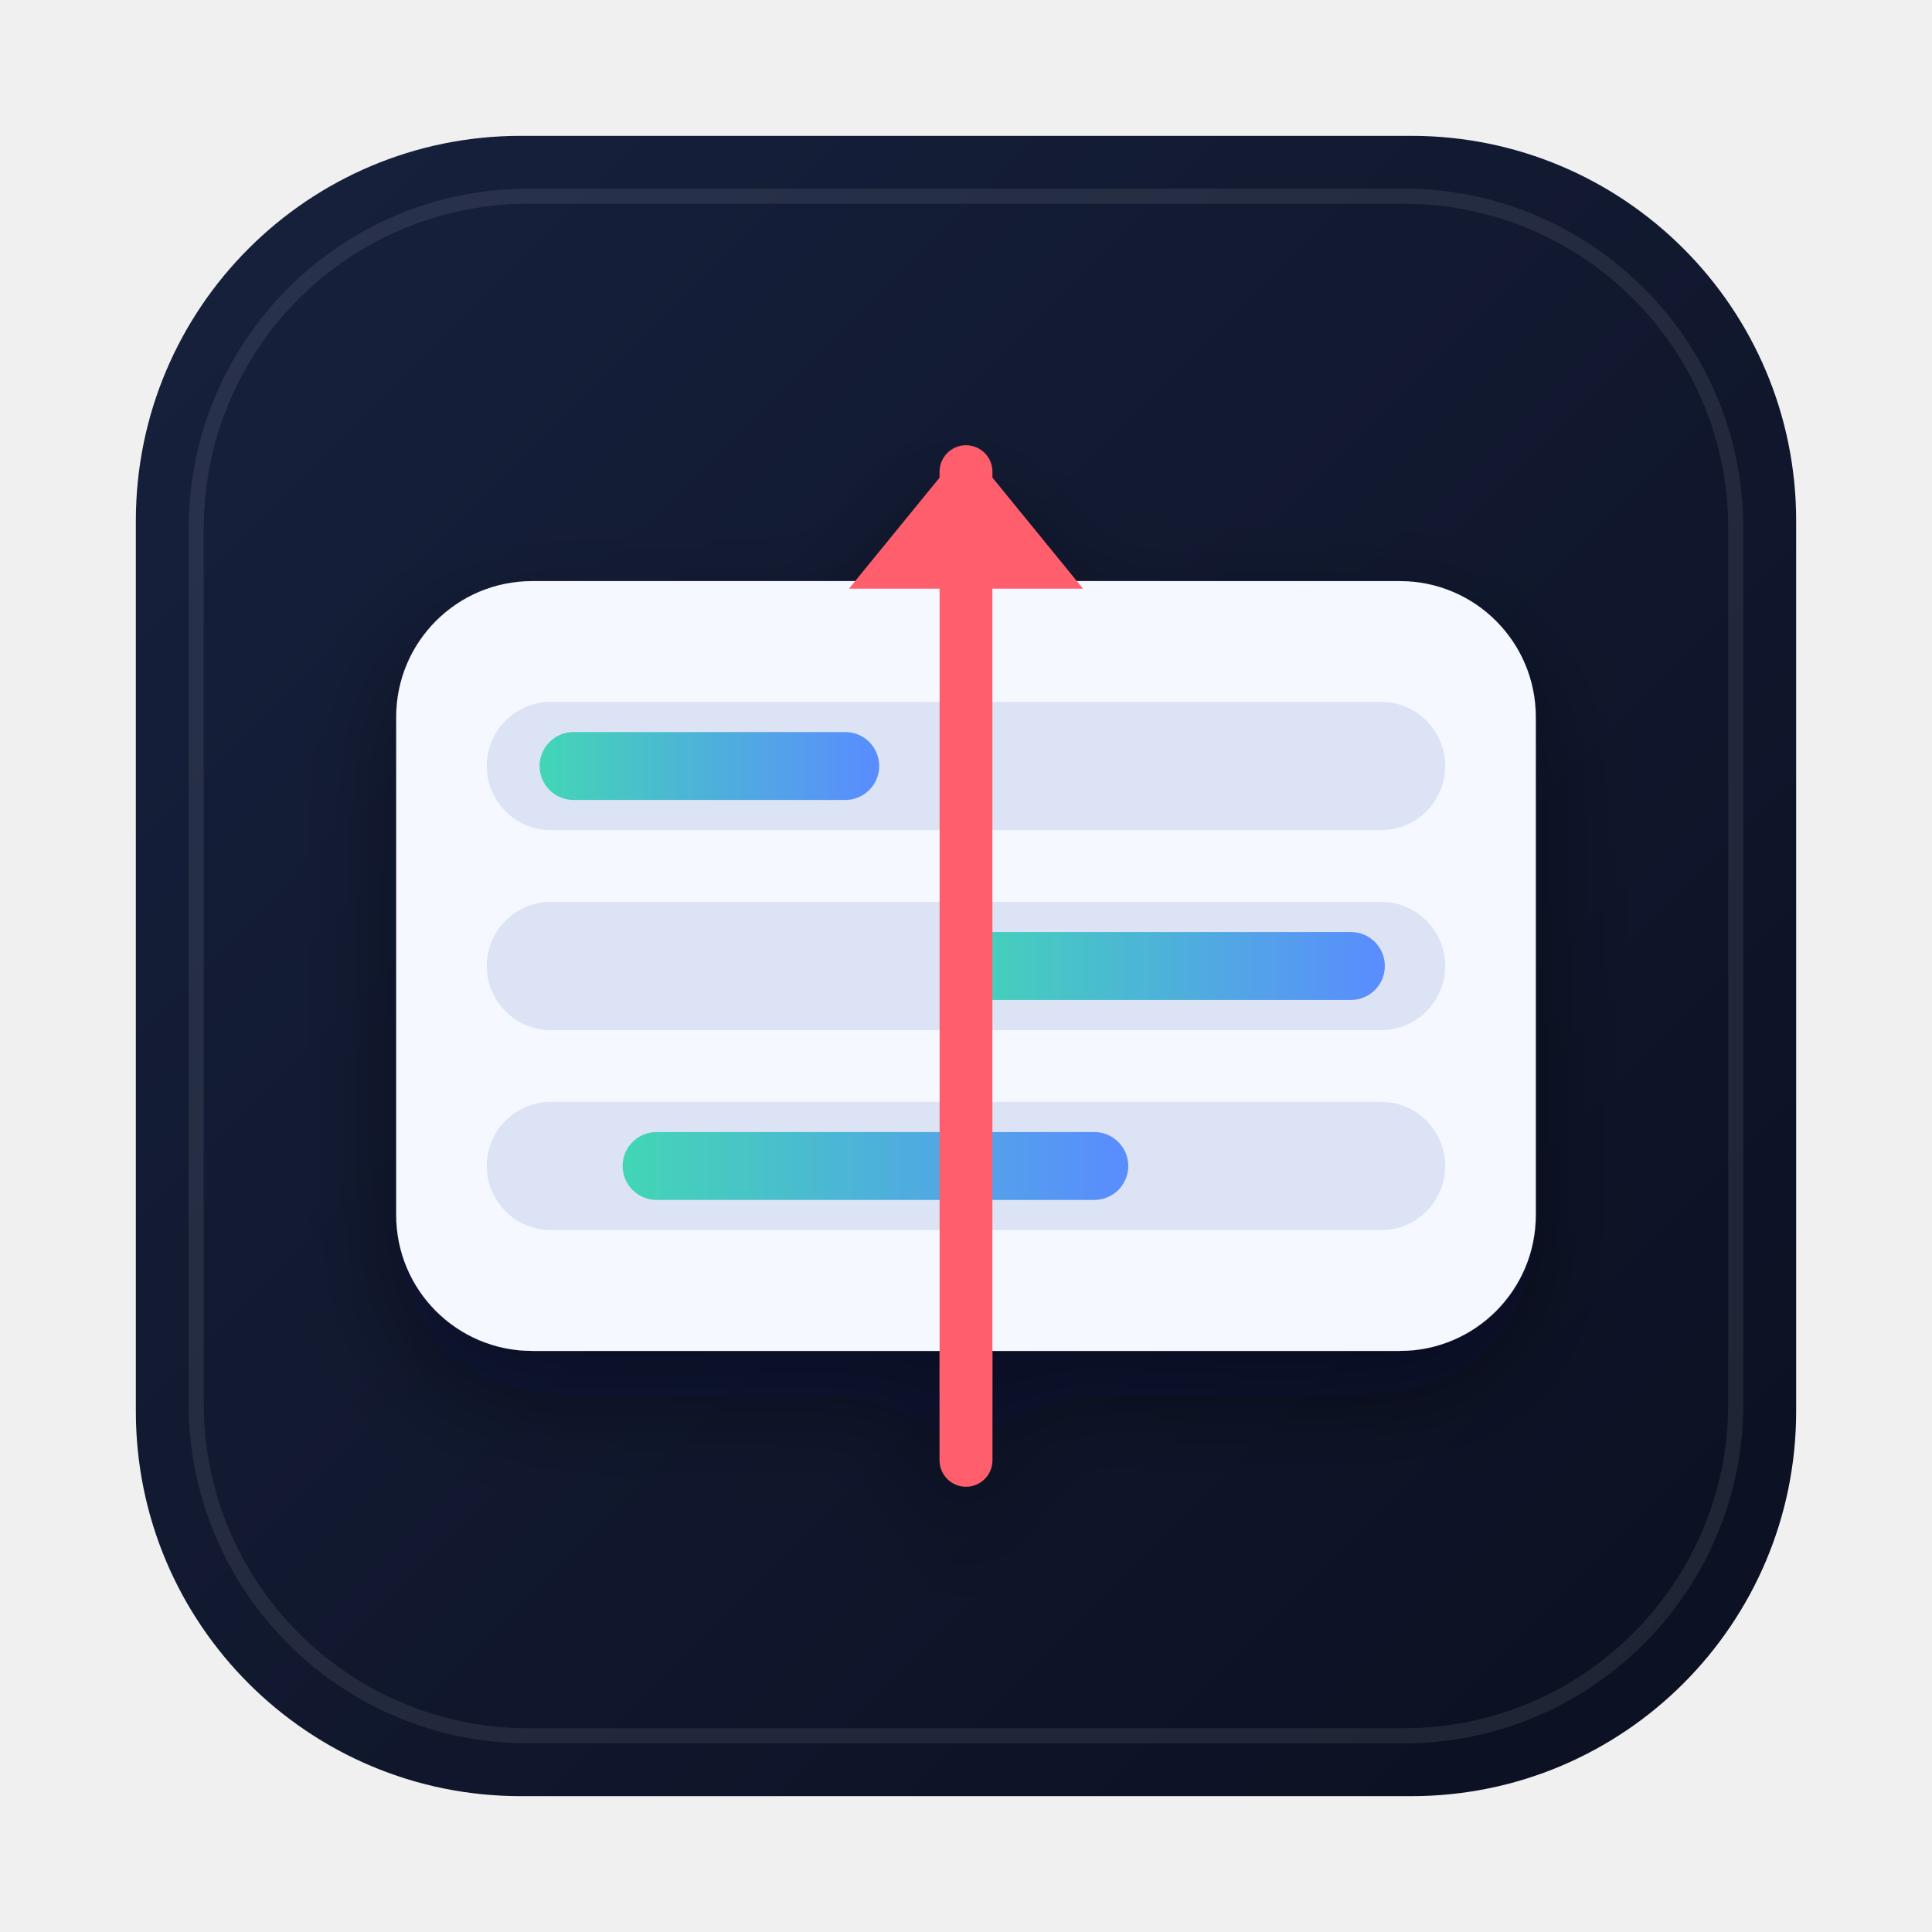
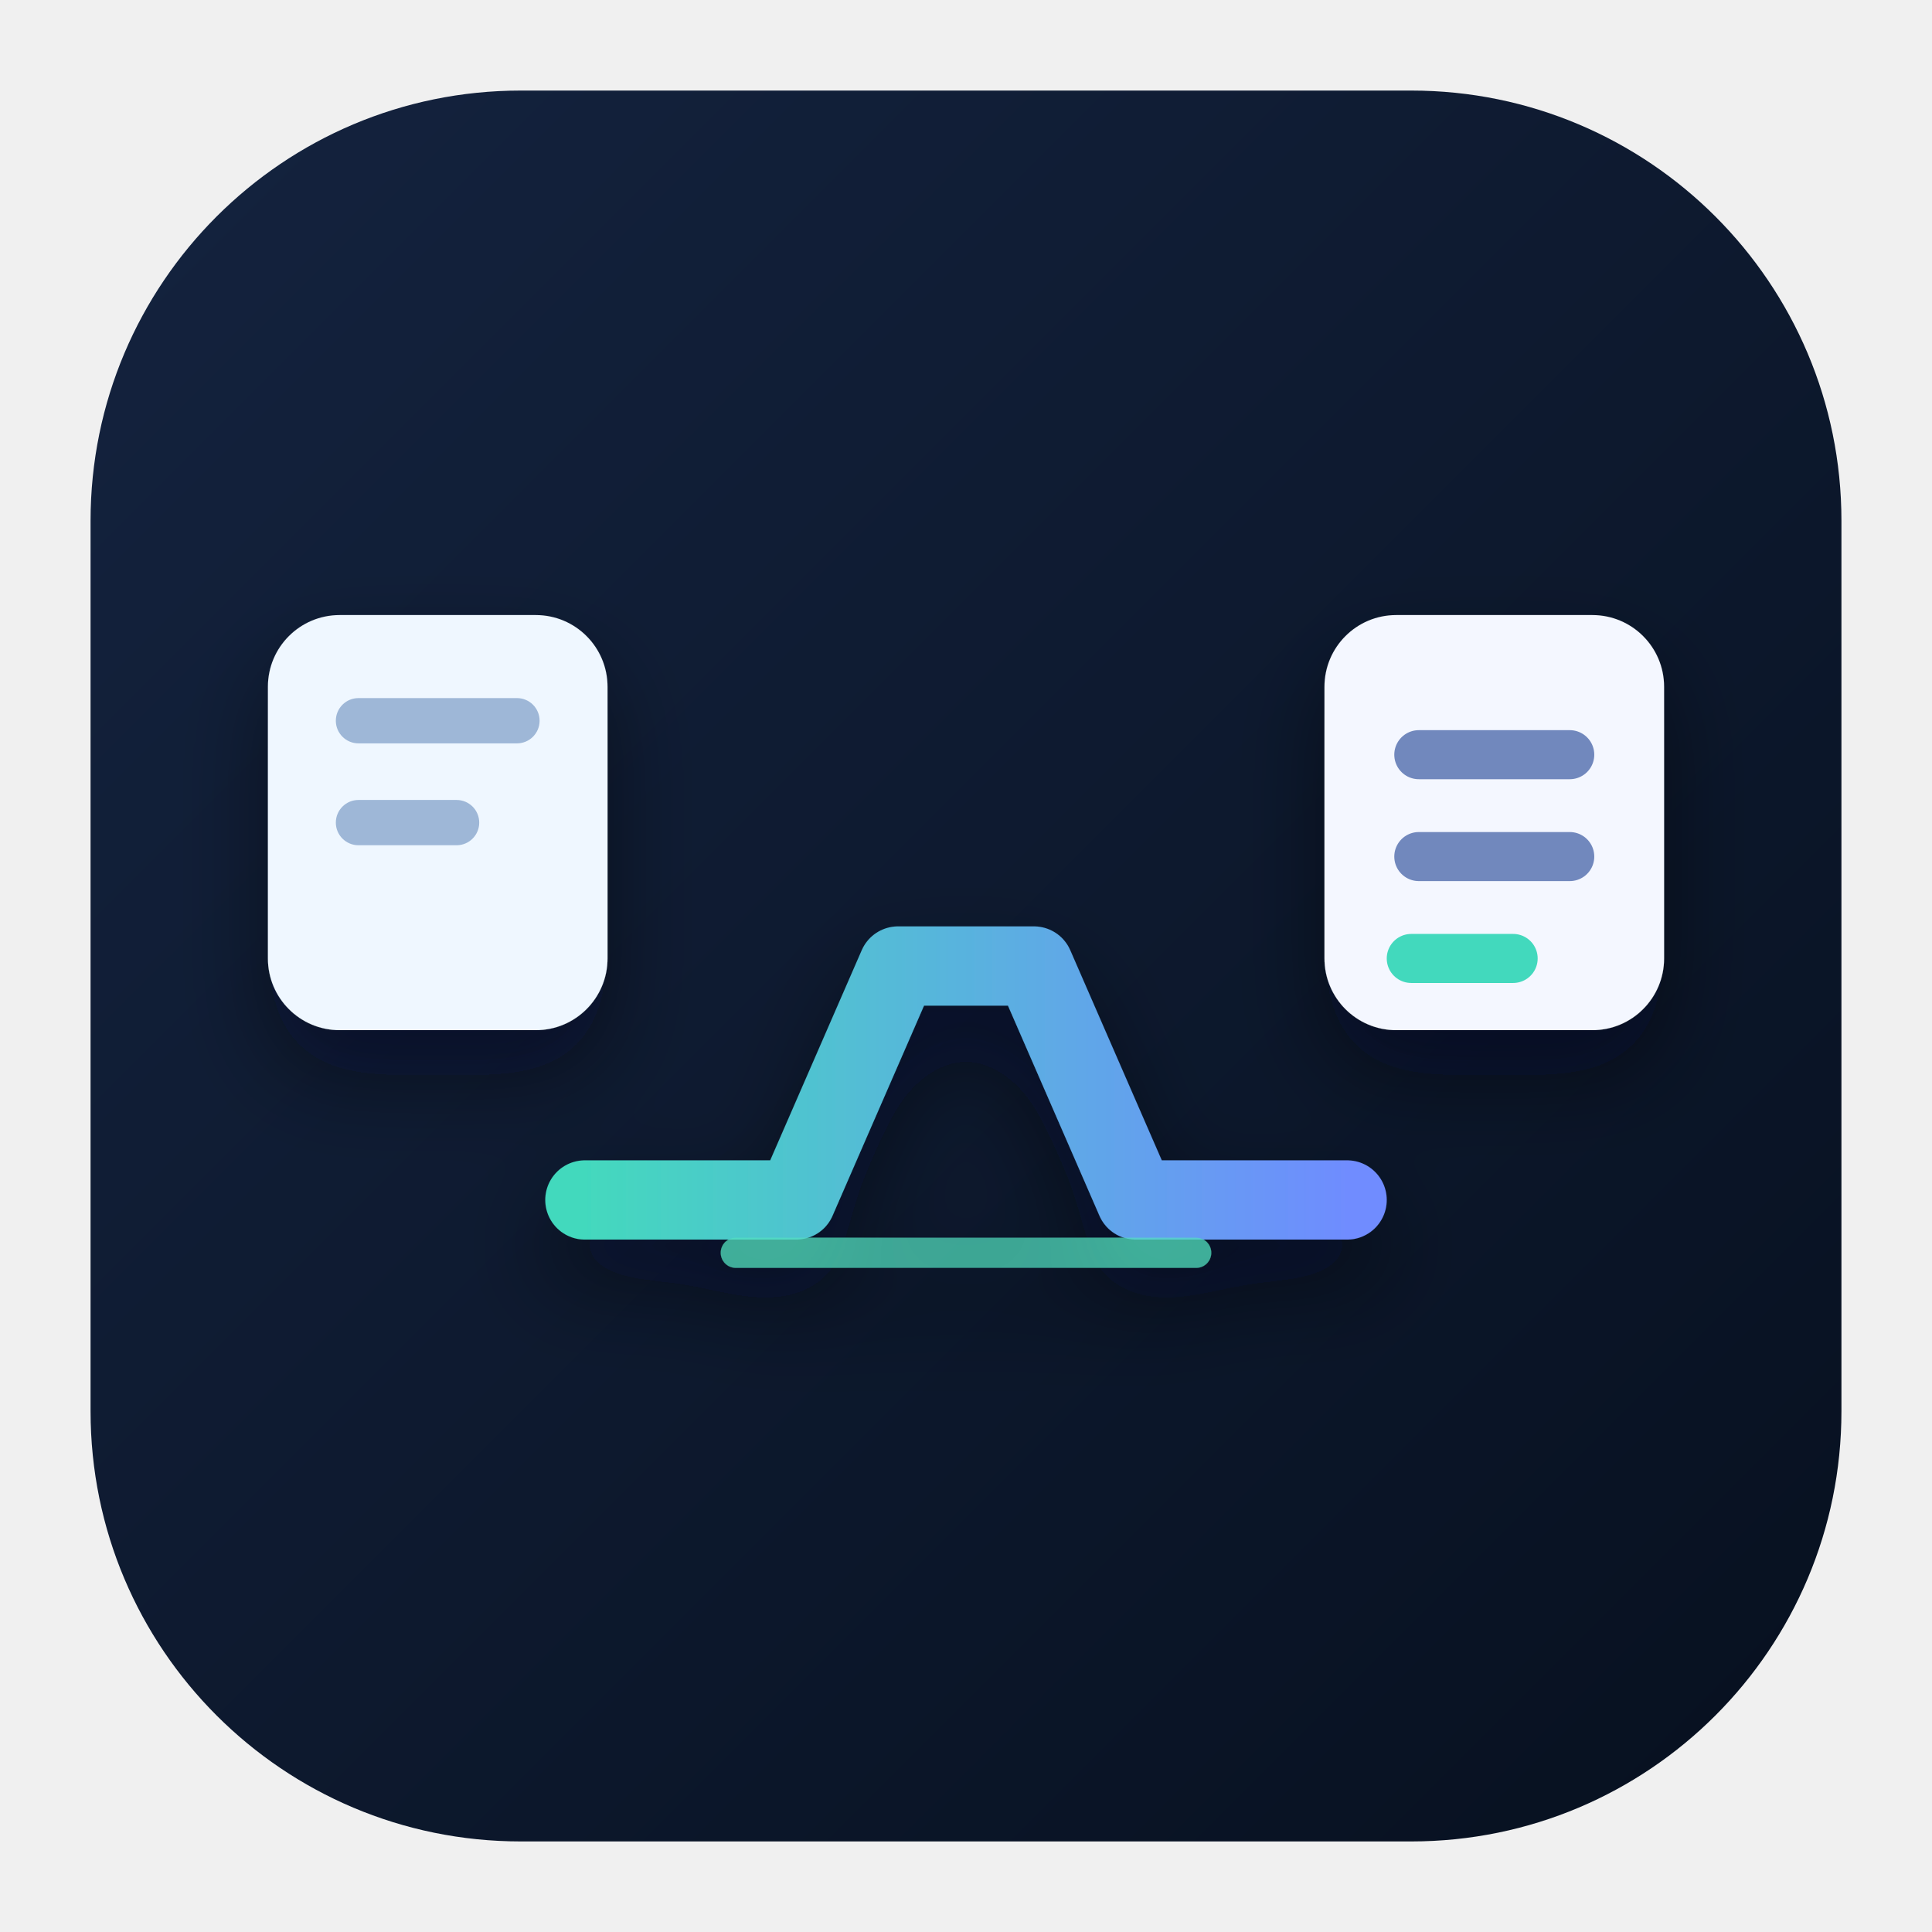
<svg xmlns="http://www.w3.org/2000/svg" width="1024" height="1024" viewBox="0 0 1024 1024">
  <defs>
-     <linearGradient id="background" x1="0" y1="0" x2="1" y2="1">
-       <stop offset="0" stop-color="#17213d" />
-       <stop offset="1" stop-color="#0b1021" />
+     <linearGradient id="bg" x1="0" y1="0" x2="1" y2="1">
+       <stop offset="0" stop-color="#14233f" />
+       <stop offset="1" stop-color="#07101f" />
    </linearGradient>
-     <linearGradient id="accent" x1="0" y1="0" x2="1" y2="0">
-       <stop offset="0" stop-color="#42d6b5" />
-       <stop offset="1" stop-color="#5a8cff" />
+     <linearGradient id="bridge" x1="0" y1="0" x2="1" y2="0">
+       <stop offset="0" stop-color="#43d9bd" />
+       <stop offset="1" stop-color="#6f8cff" />
    </linearGradient>
-     <filter id="shadow" x="-20%" y="-20%" width="140%" height="140%">
-       <feDropShadow dx="0" dy="24" stdDeviation="28" flood-color="#050713" flood-opacity=".42" />
+     <filter id="shadow" x="-30%" y="-30%" width="160%" height="160%">
+       <feDropShadow dx="0" dy="24" stdDeviation="24" flood-color="#020713" flood-opacity=".45" />
    </filter>
  </defs>
-   <rect x="72" y="72" width="880" height="880" rx="204" fill="url(#background)" />
-   <rect x="104" y="104" width="816" height="816" rx="176" fill="none" stroke="#fff" stroke-opacity=".08" stroke-width="8" />
+   <rect x="48" y="48" width="928" height="928" rx="228" fill="url(#bg)" />
  <g filter="url(#shadow)">
-     <rect x="210" y="308" width="604" height="408" rx="72" fill="#f6f8ff" />
-     <rect x="258" y="372" width="508" height="68" rx="34" fill="#dce3f5" />
-     <rect x="258" y="478" width="508" height="68" rx="34" fill="#dce3f5" />
-     <rect x="258" y="584" width="508" height="68" rx="34" fill="#dce3f5" />
-     <rect x="286" y="388" width="180" height="36" rx="18" fill="url(#accent)" />
-     <rect x="504" y="494" width="230" height="36" rx="18" fill="url(#accent)" />
-     <rect x="330" y="600" width="268" height="36" rx="18" fill="url(#accent)" />
-     <path d="M512 250v524" stroke="#ff5f6d" stroke-width="28" stroke-linecap="round" />
-     <path d="M512 236l-62 76h124z" fill="#ff5f6d" />
+     <rect x="142" y="326" width="180" height="220" rx="38" fill="#eff7ff" />
+     <rect x="178" y="370" width="108" height="24" rx="12" fill="#9eb7d7" />
+     <rect x="178" y="424" width="76" height="24" rx="12" fill="#9eb7d7" />
+     <path d="M310 636h112l54-124h72l54 124h112" fill="none" stroke="url(#bridge)" stroke-width="42" stroke-linecap="round" stroke-linejoin="round" />
+     <path d="M390 664h244" fill="none" stroke="#52e0c1" stroke-width="16" stroke-linecap="round" opacity=".7" />
+     <rect x="702" y="326" width="180" height="220" rx="38" fill="#f4f7ff" />
+     <path d="M752 400h80M752 454h80" stroke="#7188bd" stroke-width="26" stroke-linecap="round" />
+     <path d="M748 508h54" stroke="#43d9bd" stroke-width="26" stroke-linecap="round" />
  </g>
</svg>
